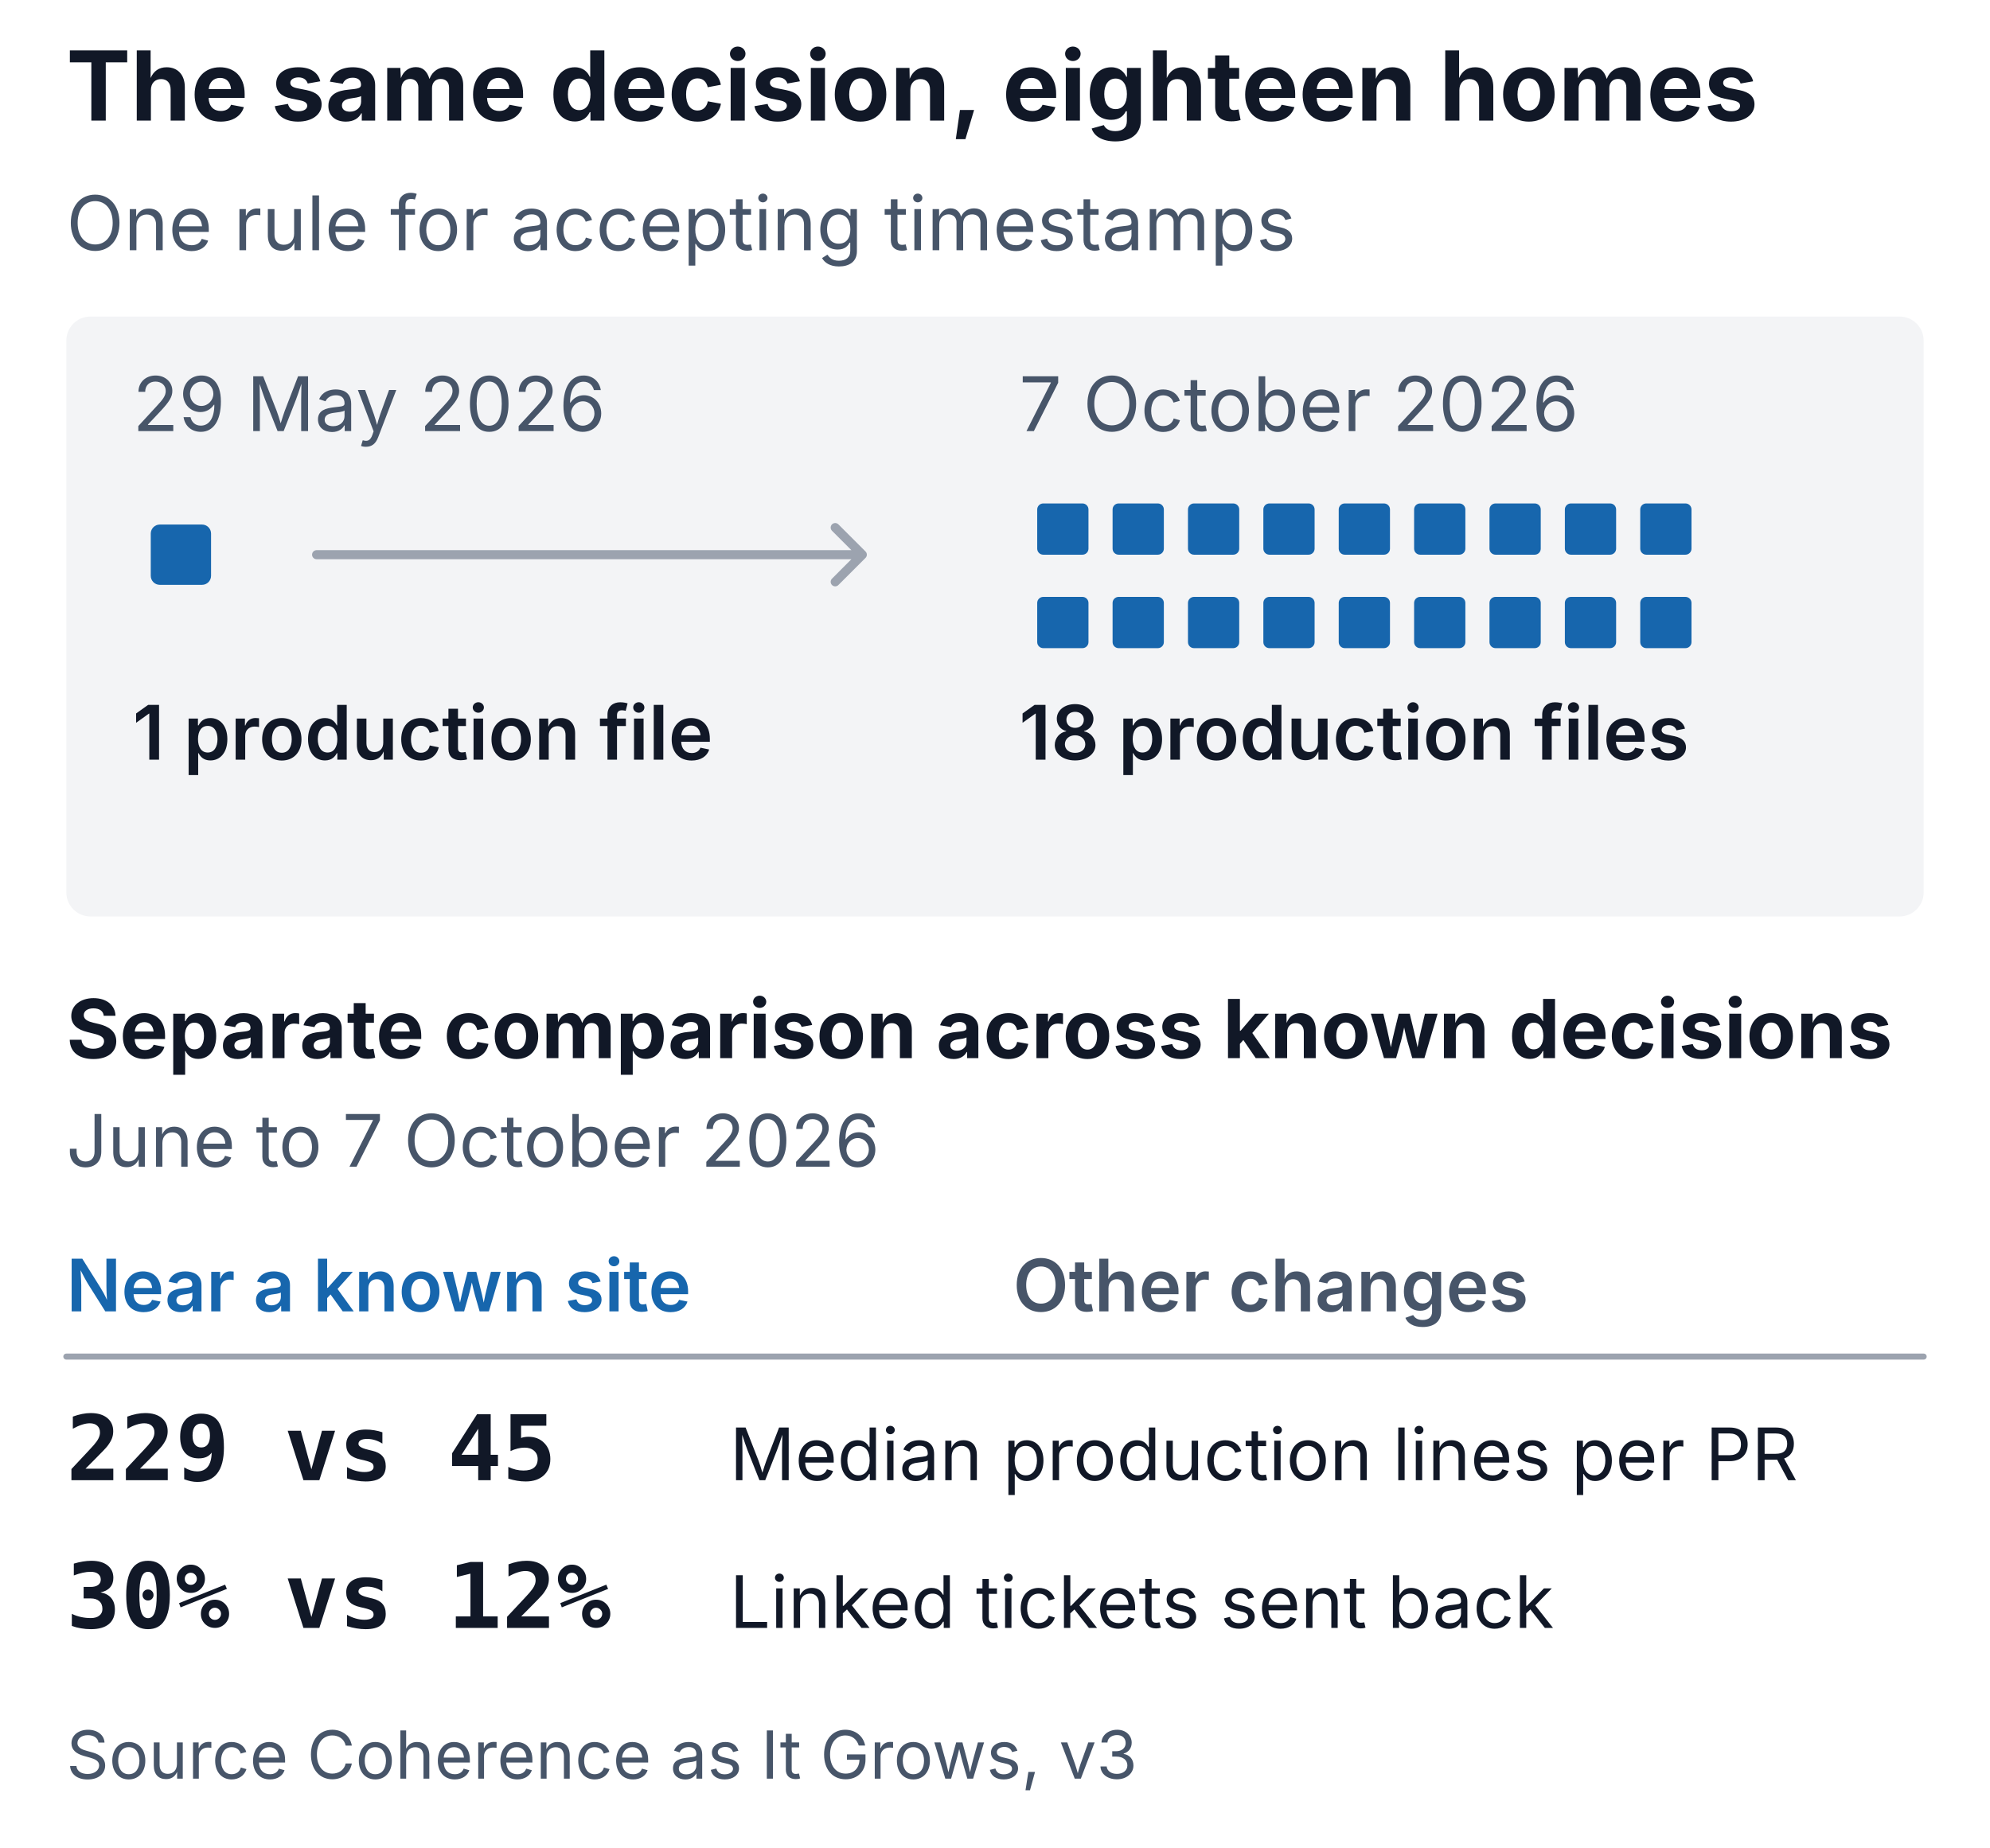
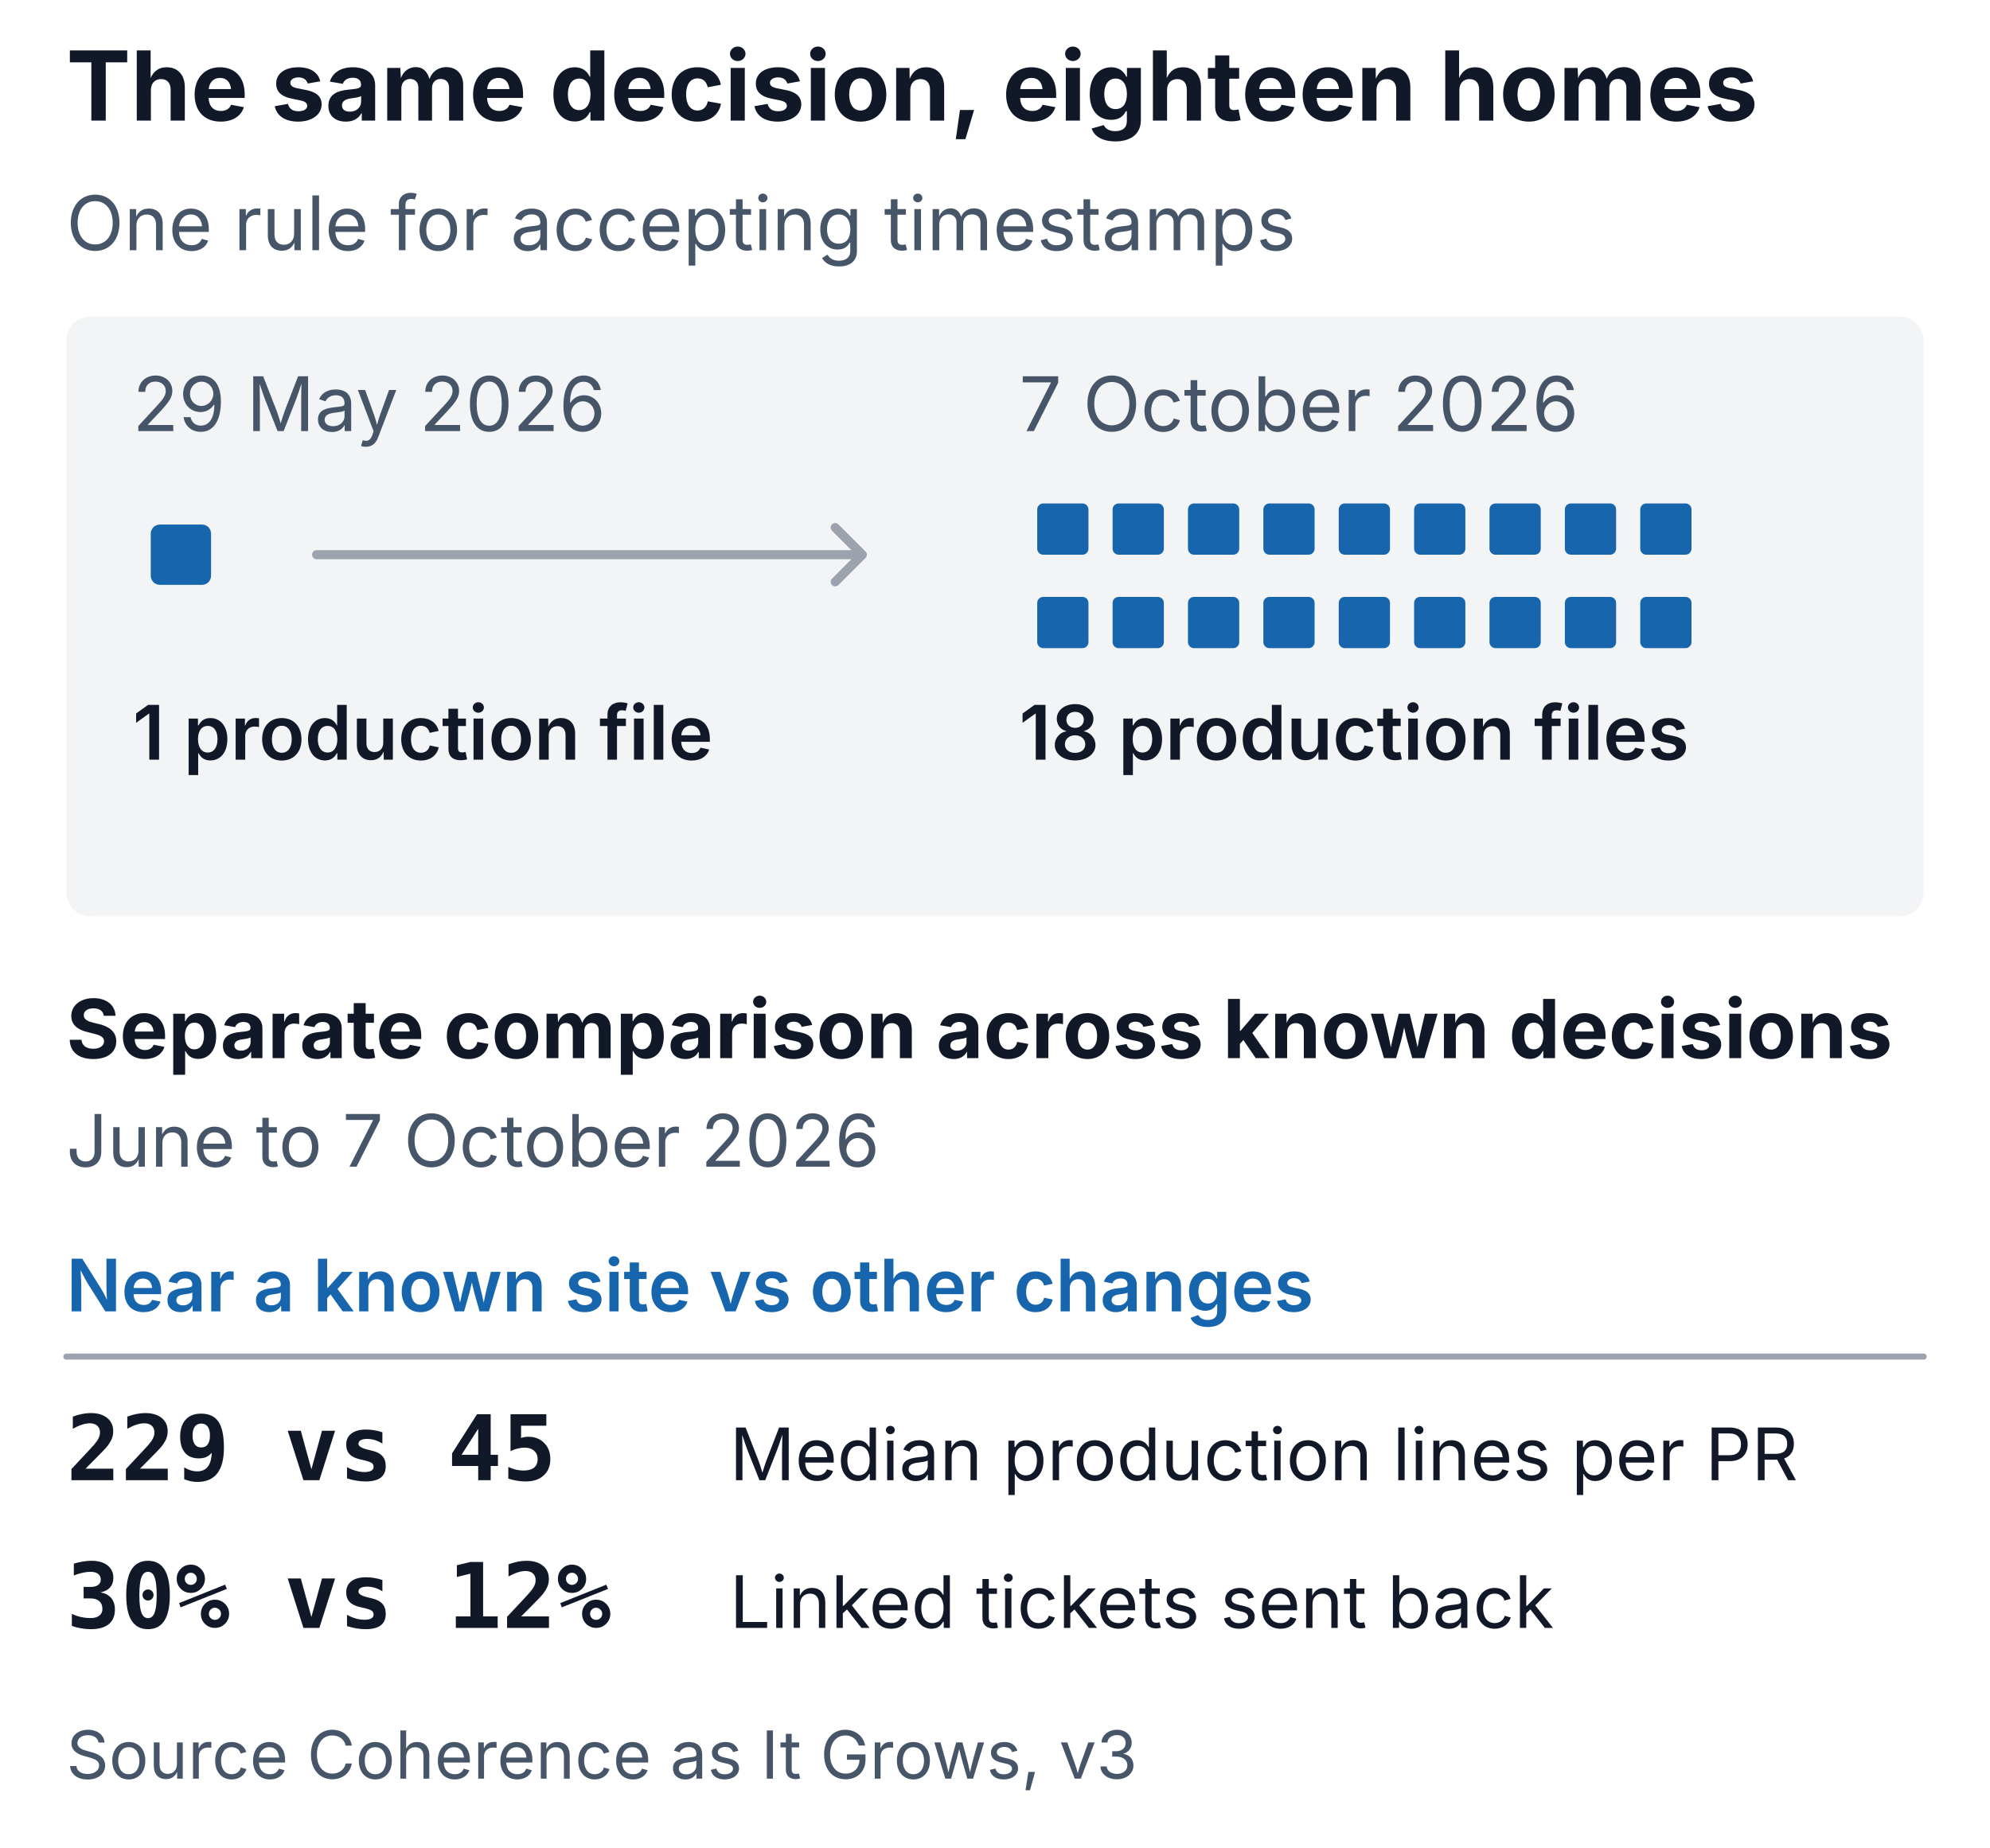
<svg xmlns="http://www.w3.org/2000/svg" width="660" height="613" viewBox="0 0 660 613" font-family="Inter, system-ui, sans-serif" role="img" aria-labelledby="title description">
  <style data-figure-theme="1">@media (prefers-color-scheme: dark){rect[fill="#fff"]:not([fill-opacity]),rect[fill="#ffffff"]:not([fill-opacity]),rect[fill="white"]:not([fill-opacity]){fill:#16181d}[stroke="#fff"],[stroke="#ffffff"],[stroke="white"]{stroke:#16181d}circle[fill="#fff"]:not([fill-opacity]),circle[fill="#ffffff"]:not([fill-opacity]),circle[fill="white"]:not([fill-opacity]){fill:#16181d}path[fill="#fff"]:not([fill-opacity]),path[fill="#ffffff"]:not([fill-opacity]),path[fill="white"]:not([fill-opacity]){fill:#16181d}polygon[fill="#fff"]:not([fill-opacity]),polygon[fill="#ffffff"]:not([fill-opacity]),polygon[fill="white"]:not([fill-opacity]){fill:#16181d}ellipse[fill="#fff"]:not([fill-opacity]),ellipse[fill="#ffffff"]:not([fill-opacity]),ellipse[fill="white"]:not([fill-opacity]){fill:#16181d}text[fill="#111827"]:not([data-on-fill]),text[fill="#1f2937"]:not([data-on-fill]),text[fill="#333"]:not([data-on-fill]),text[fill="#1f2328"]:not([data-on-fill]),text[fill="#555"]:not([data-on-fill]),text[fill="#475569"]:not([data-on-fill]){fill:#e6e6e6}[stroke="#111827"],[stroke="#1f2937"],[stroke="#333"],[stroke="#1f2328"],[stroke="#555"],[stroke="#475569"]{stroke:#e6e6e6}text[fill="#6b7280"]:not([data-on-fill]),text[fill="#666"]:not([data-on-fill]),text[fill="#667085"]:not([data-on-fill]),text[fill="#888"]:not([data-on-fill]),text[fill="#6e7781"]:not([data-on-fill]),text[fill="#999"]:not([data-on-fill]),text[fill="#aaa"]:not([data-on-fill]),text[fill="#bbb"]:not([data-on-fill]),text[fill="#9ca3af"]:not([data-on-fill]),text[fill="#94a3b8"]:not([data-on-fill]){fill:#9aa0a6}[stroke="#6b7280"],[stroke="#666"],[stroke="#667085"],[stroke="#888"],[stroke="#6e7781"],[stroke="#999"],[stroke="#aaa"],[stroke="#bbb"],[stroke="#9ca3af"],[stroke="#94a3b8"]{stroke:#9aa0a6}[stroke="#e5e7eb"],[stroke="#eee"],[stroke="#d1d5db"],[stroke="#f0f0f0"],[stroke="#cbd5e1"],[stroke="#d9d9d9"]{stroke:#2c313a}[fill="#f3f4f6"],[fill="#f9fafb"]{fill:#1f222a}rect[fill="#f0f0f0"],rect[fill="#d1d5db"],rect[fill="#e5e7eb"],rect[fill="#eee"]{fill:#2c313a}text:not([fill]):not([class]):not([data-on-fill]){fill:#e6e6e6}rect[fill="#1f2937"],circle[fill="#1f2937"],path[fill="#1f2937"]{fill:#4b5563}rect[fill="#3b1f5e"],circle[fill="#3b1f5e"],path[fill="#3b1f5e"]{fill:#553185}svg .t,svg .h{fill:#e6e6e6}svg .a,svg .s{fill:#9aa0a6}svg .f{fill:#1f222a;stroke:#2c313a}svg .g{stroke:#2c313a}rect[fill="#dbeafe"]{fill:#1d2d44}rect[fill="#93c5fd"]{fill:#2a5a9a}rect[fill="#fff7ed"]{fill:#2a2118}}</style>
  <rect x="0" y="0" width="660" height="613" rx="0" fill="#ffffff" stroke="none" />
  <text x="22" y="40" font-size="32" fill="#111827" font-weight="650">The same decision, eighteen homes</text>
  <text x="22" y="83" font-size="25" fill="#475569" font-weight="400">One rule for accepting timestamps</text>
  <rect x="22" y="105" width="616" height="199" rx="8" fill="#f3f4f6" stroke="none" />
  <text x="44" y="143" font-size="25" fill="#475569" font-weight="400">29 May 2026</text>
  <text x="338" y="143" font-size="25" fill="#475569" font-weight="400">7 October 2026</text>
  <rect x="50" y="174" width="20" height="20" rx="3" fill="#1766ad" stroke="none" />
  <rect x="344" y="167" width="17" height="17" rx="2" fill="#1766ad" stroke="none" />
  <rect x="369" y="167" width="17" height="17" rx="2" fill="#1766ad" stroke="none" />
  <rect x="394" y="167" width="17" height="17" rx="2" fill="#1766ad" stroke="none" />
  <rect x="419" y="167" width="17" height="17" rx="2" fill="#1766ad" stroke="none" />
  <rect x="444" y="167" width="17" height="17" rx="2" fill="#1766ad" stroke="none" />
  <rect x="469" y="167" width="17" height="17" rx="2" fill="#1766ad" stroke="none" />
  <rect x="494" y="167" width="17" height="17" rx="2" fill="#1766ad" stroke="none" />
  <rect x="519" y="167" width="17" height="17" rx="2" fill="#1766ad" stroke="none" />
  <rect x="544" y="167" width="17" height="17" rx="2" fill="#1766ad" stroke="none" />
  <rect x="344" y="198" width="17" height="17" rx="2" fill="#1766ad" stroke="none" />
  <rect x="369" y="198" width="17" height="17" rx="2" fill="#1766ad" stroke="none" />
  <rect x="394" y="198" width="17" height="17" rx="2" fill="#1766ad" stroke="none" />
  <rect x="419" y="198" width="17" height="17" rx="2" fill="#1766ad" stroke="none" />
  <rect x="444" y="198" width="17" height="17" rx="2" fill="#1766ad" stroke="none" />
  <rect x="469" y="198" width="17" height="17" rx="2" fill="#1766ad" stroke="none" />
  <rect x="494" y="198" width="17" height="17" rx="2" fill="#1766ad" stroke="none" />
  <rect x="519" y="198" width="17" height="17" rx="2" fill="#1766ad" stroke="none" />
  <rect x="544" y="198" width="17" height="17" rx="2" fill="#1766ad" stroke="none" />
  <path d="M105 184H286 M277 175L286 184L277 193" fill="none" stroke="#9ca3af" stroke-width="3" stroke-linecap="round" stroke-linejoin="round" />
  <text x="44" y="252" font-size="25" fill="#111827" font-weight="600">1 production file</text>
  <text x="338" y="252" font-size="25" fill="#111827" font-weight="600">18 production files</text>
  <text x="22" y="351" font-size="27" fill="#111827" font-weight="650">Separate comparison across known decisions</text>
  <text x="22" y="387" font-size="24" fill="#475569" font-weight="400">June to 7 October 2026</text>
-   <text x="22" y="435" font-size="24" fill="#1766ad" font-weight="600">Near a known site</text>
-   <text x="336" y="435" font-size="24" fill="#475569" font-weight="600">Other changes</text>
+   <text x="22" y="435" font-size="24" fill="#1766ad" font-weight="600">Near a known site vs other changes</text>
  <path d="M22 450H638" fill="none" stroke="#9ca3af" stroke-width="2" stroke-linecap="round" stroke-linejoin="round" />
  <text x="22" y="491" font-size="30" fill="#111827" font-weight="650" font-family="monospace">229 vs 45</text>
  <text x="242" y="491" font-size="24" fill="#111827" font-weight="400">Median production lines per PR</text>
  <text x="22" y="540" font-size="30" fill="#111827" font-weight="650" font-family="monospace">30% vs 12%</text>
  <text x="242" y="540" font-size="24" fill="#111827" font-weight="400">Linked tickets sent back</text>
  <text x="22" y="590" font-size="22" fill="#475569" font-weight="400">Source  Coherence as It Grows, v3</text>
</svg>
